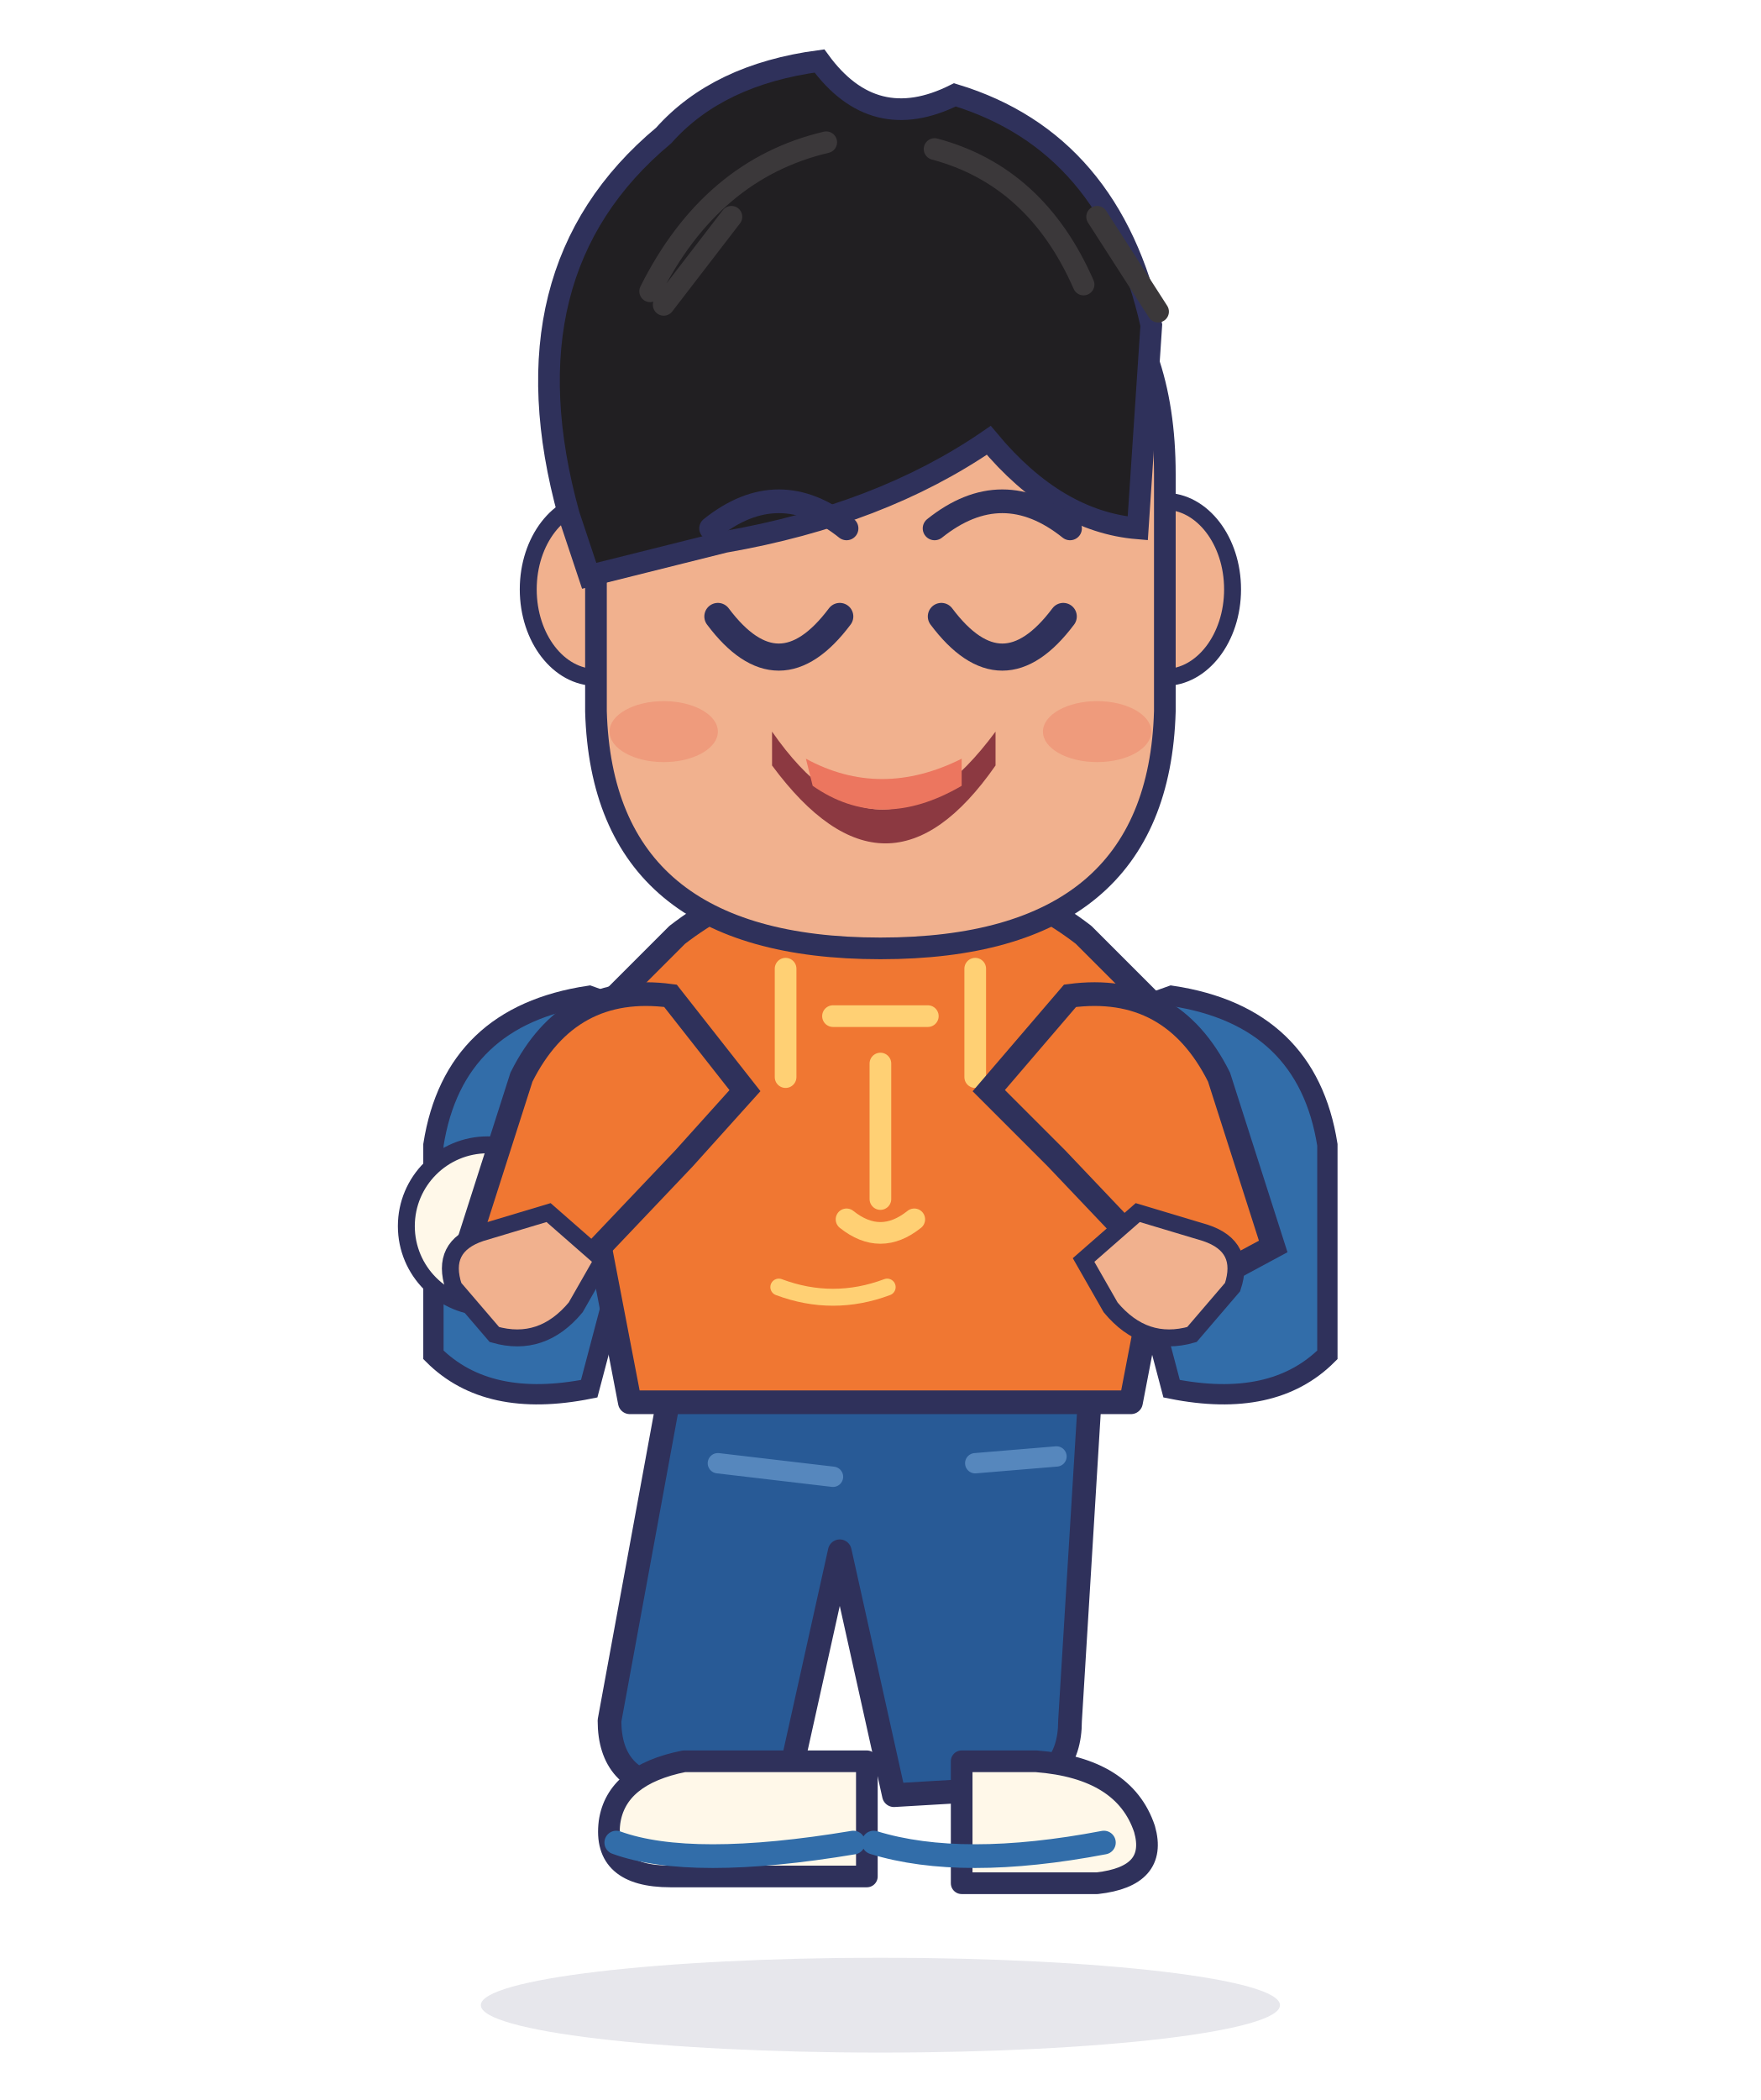
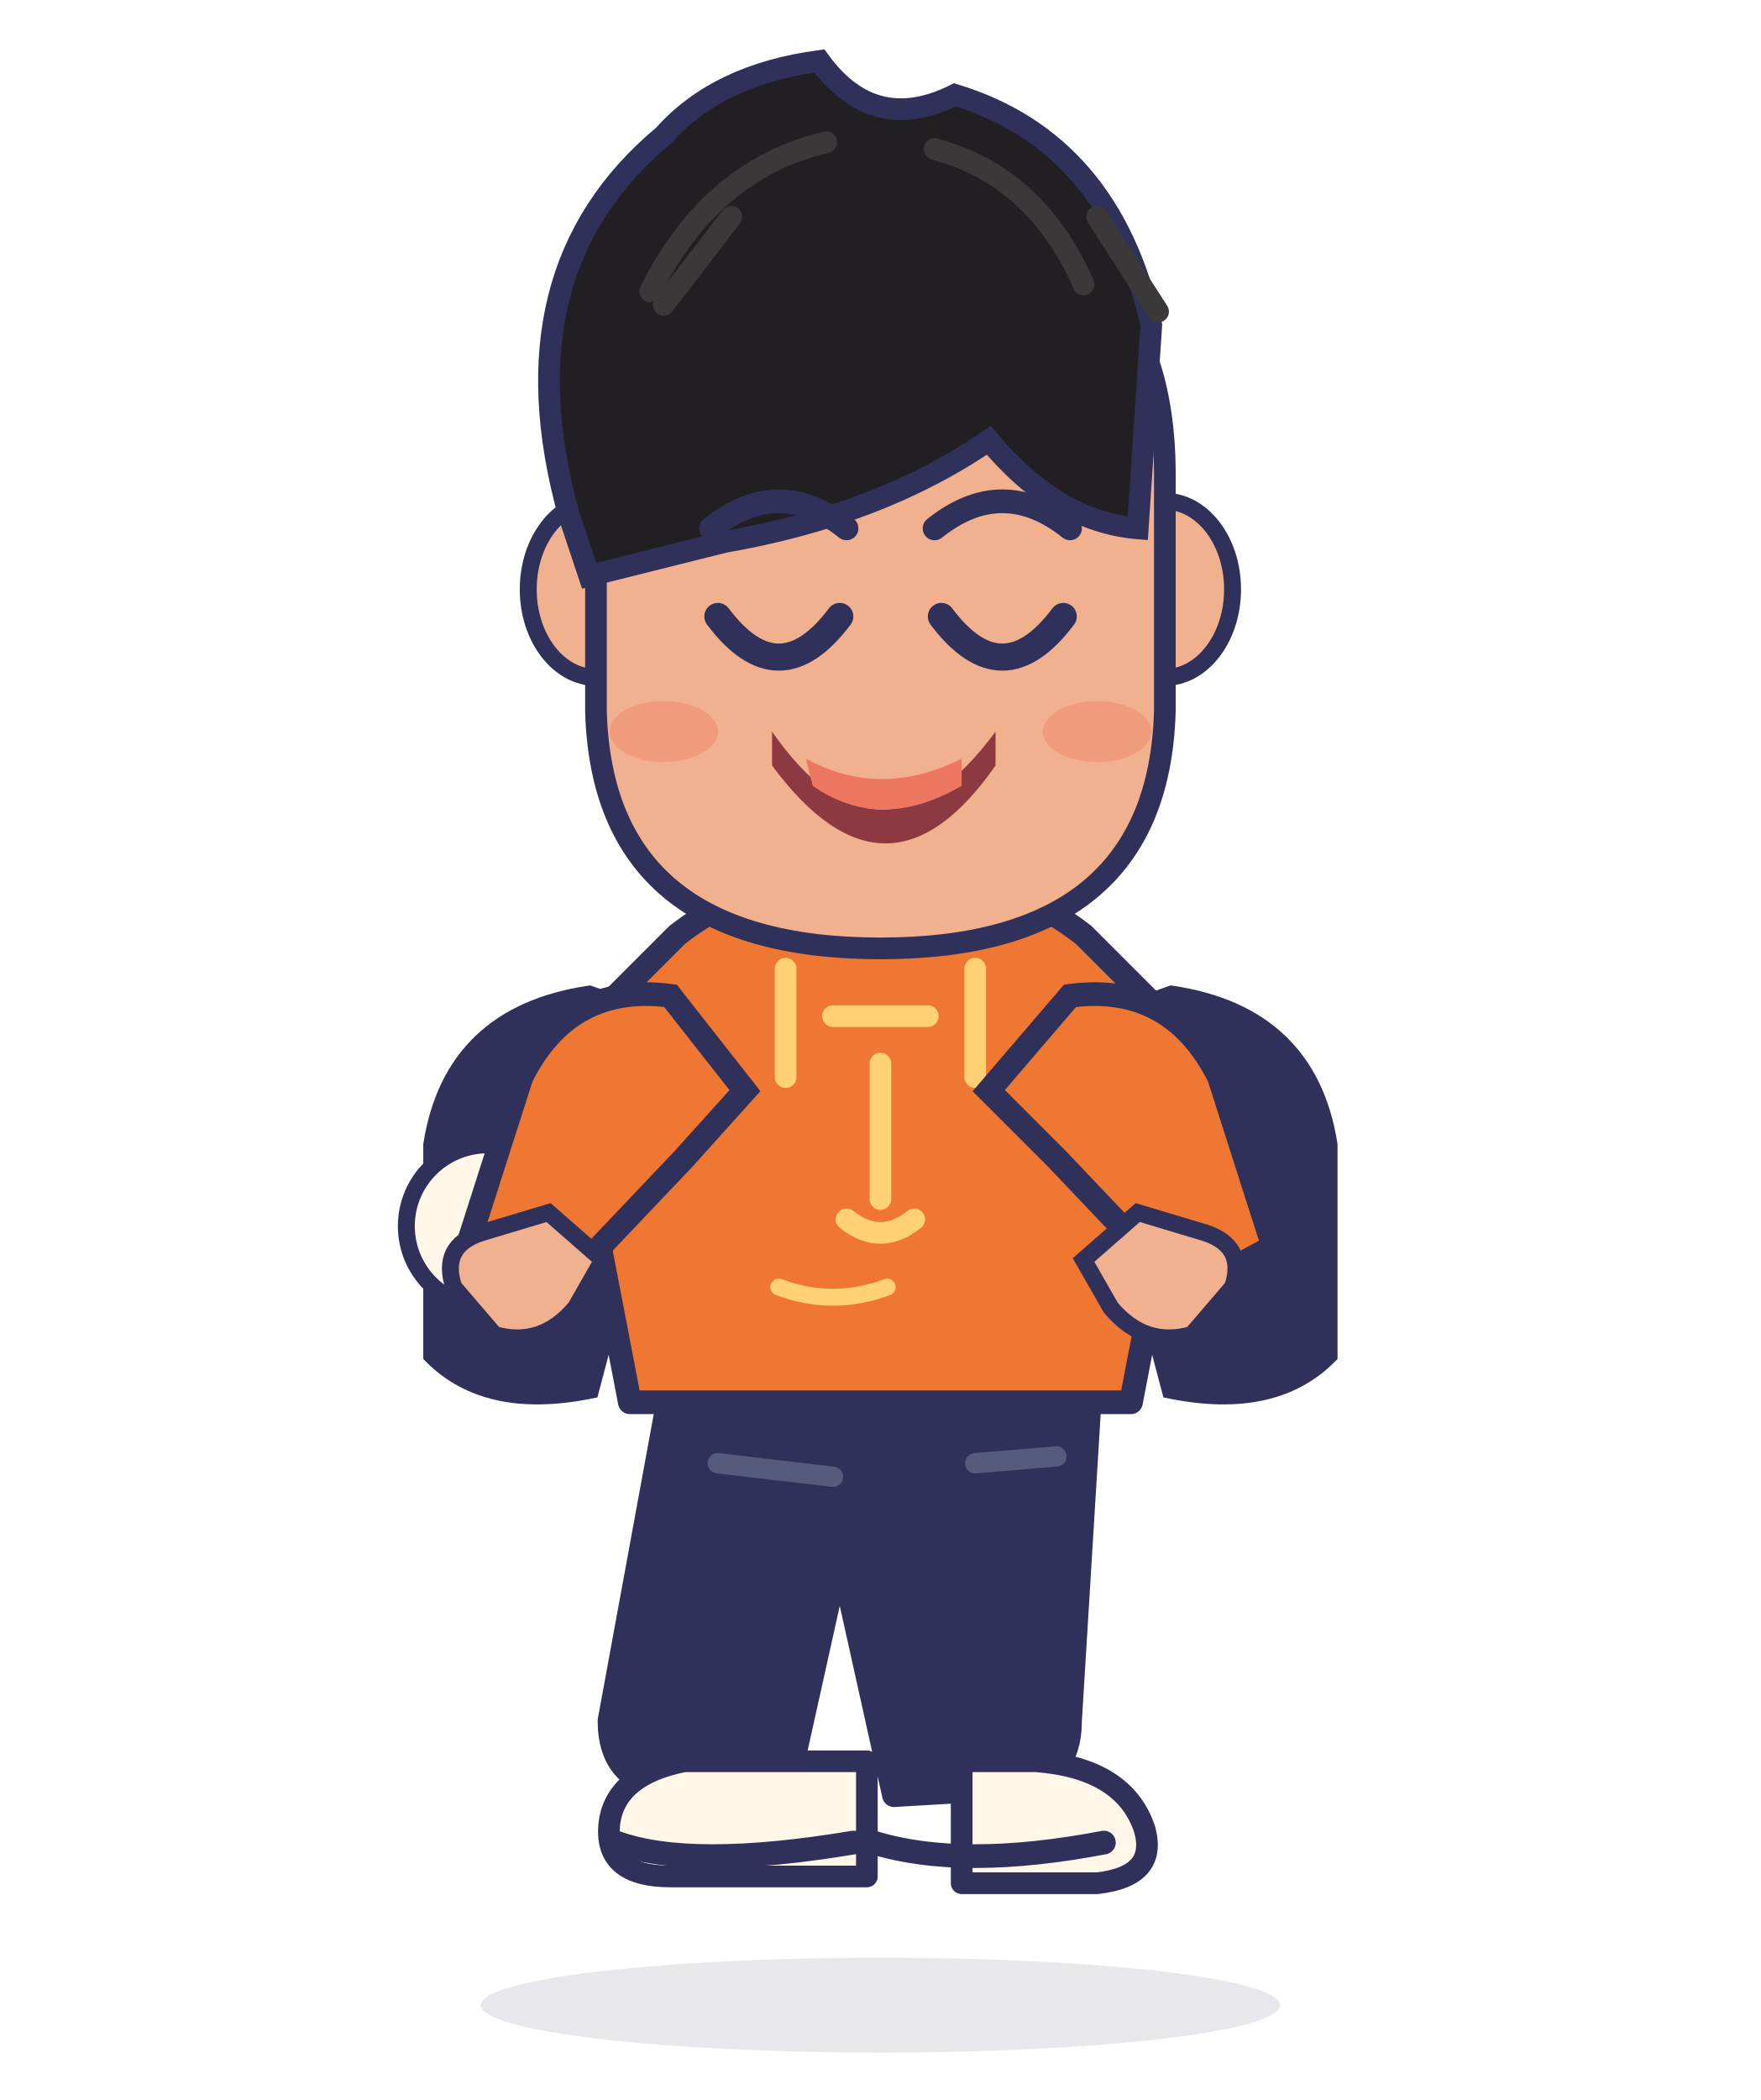
<svg xmlns="http://www.w3.org/2000/svg" viewBox="0 0 260 310" role="img" aria-label="Nusa — laughing / neutral">
  <ellipse cx="130" cy="296" rx="59" ry="7" fill="#2f315b" opacity=".12" />
-   <path d="M87 147q-20 3-23 22v31q8 8 23 5l14-53Zm86 0q20 3 23 22v31q-8 8-23 5l-14-53Z" fill="#326da9" stroke="#2f315b" stroke-width="3" />
-   <path d="M98 145q-8 17-5 43m68-43q8 17 5 43" fill="none" stroke="#326da9" stroke-width="10" stroke-linecap="round" />
+   <path d="M87 147q-20 3-23 22v31q8 8 23 5l14-53Zm86 0q20 3 23 22v31q-8 8-23 5l-14-53Z" fill="#2f315b" stroke="#2f315b" stroke-width="3" />
+   <path d="M98 145q-8 17-5 43m68-43q8 17 5 43" fill="none" stroke="#2f315b" stroke-width="10" stroke-linecap="round" />
  <circle cx="72" cy="181" r="12" fill="#fff8e9" stroke="#2f315b" stroke-width="2.5" />
  <path d="m72 171 3 9-3 11-3-11Z" fill="#ec765f" />
  <circle cx="72" cy="181" r="1.7" fill="#249d87" />
-   <path d="M99 205h62l-3 49q0 9-9 10l-17 1-8-36-8 36-17-1q-9-1-9-10Z" fill="#285a96" stroke="#2f315b" stroke-width="3.5" stroke-linejoin="round" />
-   <path d="m106 216 17 2m21-2 12-1" fill="none" stroke="#5687bd" stroke-width="3" stroke-linecap="round" />
+   <path d="M99 205h62l-3 49q0 9-9 10l-17 1-8-36-8 36-17-1q-9-1-9-10Z" fill="#2f315b" stroke="#2f315b" stroke-width="3.5" stroke-linejoin="round" />
+   <path d="m106 216 17 2m21-2 12-1" fill="none" stroke="#565a7d" stroke-width="3" stroke-linecap="round" />
  <path d="M111 260h17v17H99q-10 0-9-8 1-7 11-9Zm31 0h11q13 1 16 10 2 7-7 8h-20Z" fill="#fff8e9" stroke="#2f315b" stroke-width="3.2" stroke-linejoin="round" />
-   <path d="M91 272q11 4 35 0m3 0q13 4 34 0" fill="none" stroke="#326da9" stroke-width="3.5" stroke-linecap="round" />
+   <path d="M91 272q11 4 35 0m3 0q13 4 34 0" fill="none" stroke="#2f315b" stroke-width="3.5" stroke-linecap="round" />
  <path d="M108 116h44v27q-3 13-22 13t-22-13Z" fill="#f1b18e" stroke="#2f315b" stroke-width="2.5" />
  <path d="M100 138q13-10 30-10t30 10l17 17-10 52H93l-10-52Z" fill="#f07732" stroke="#2f315b" stroke-width="3.5" stroke-linejoin="round" />
  <path d="M116 143v16m28-16v16m-14-2v20m-7-27h14m-12 30q5 4 10 0" fill="none" stroke="#ffd074" stroke-width="3.2" stroke-linecap="round" />
  <path d="M115 190q8 3 16 0" fill="none" stroke="#ffd074" stroke-width="2.5" stroke-linecap="round" />
  <path d="M99 147q-15-2-22 12l-8 25 13 7 19-20 9-10Zm59 0q15-2 22 12l8 25-13 7-19-20-10-10Z" fill="#f07732" stroke="#2f315b" stroke-width="3.5" />
  <path d="M71 182q-6 2-4 8l6 7q7 2 12-4l4-7-8-7Zm107 0q6 2 4 8l-6 7q-7 2-12-4l-4-7 8-7Z" fill="#f1b18e" stroke="#2f315b" stroke-width="2.5" />
  <ellipse cx="88" cy="87" rx="10" ry="13" fill="#f1b18e" stroke="#2f315b" stroke-width="2.5" />
  <ellipse cx="172" cy="87" rx="10" ry="13" fill="#f1b18e" stroke="#2f315b" stroke-width="2.5" />
  <path d="M88 70q0-39 42-41 42 2 42 41v35q-1 35-42 35t-42-35Z" fill="#f1b18e" stroke="#2f315b" stroke-width="3.2" stroke-linejoin="round" />
  <path d="M84 76q-10-36 14-56 8-9 23-11 8 11 20 5 23 7 29 34l-2 30q-12-1-22-13-16 11-39 15l-20 5Z" fill="#211f22" stroke="#2f315b" stroke-width="3.2" />
  <path d="M96 43q9-18 26-22m16 1q15 4 22 20m-52-10-10 13m64-13 9 14" fill="none" stroke="#3b383a" stroke-width="3.2" stroke-linecap="round" />
  <path d="M105 78q10-8 20 0m13 0q10-8 20 0" fill="none" stroke="#2f315b" stroke-width="3.5" stroke-linecap="round" />
  <path d="M106 91q9 12 18 0m15 0q9 12 18 0" fill="none" stroke="#2f315b" stroke-width="4" stroke-linecap="round" />
  <ellipse cx="98" cy="108" rx="8" ry="4.5" fill="#ec765f" opacity=".38" />
  <ellipse cx="162" cy="108" rx="8" ry="4.5" fill="#ec765f" opacity=".38" />
  <path d="M114 108q16 23 33 0v5q-16 23-33 0Z" fill="#8c3941" />
  <path d="M119 112q11 6 23 0v4q-12 7-22 0Z" fill="#ec765f" />
</svg>
